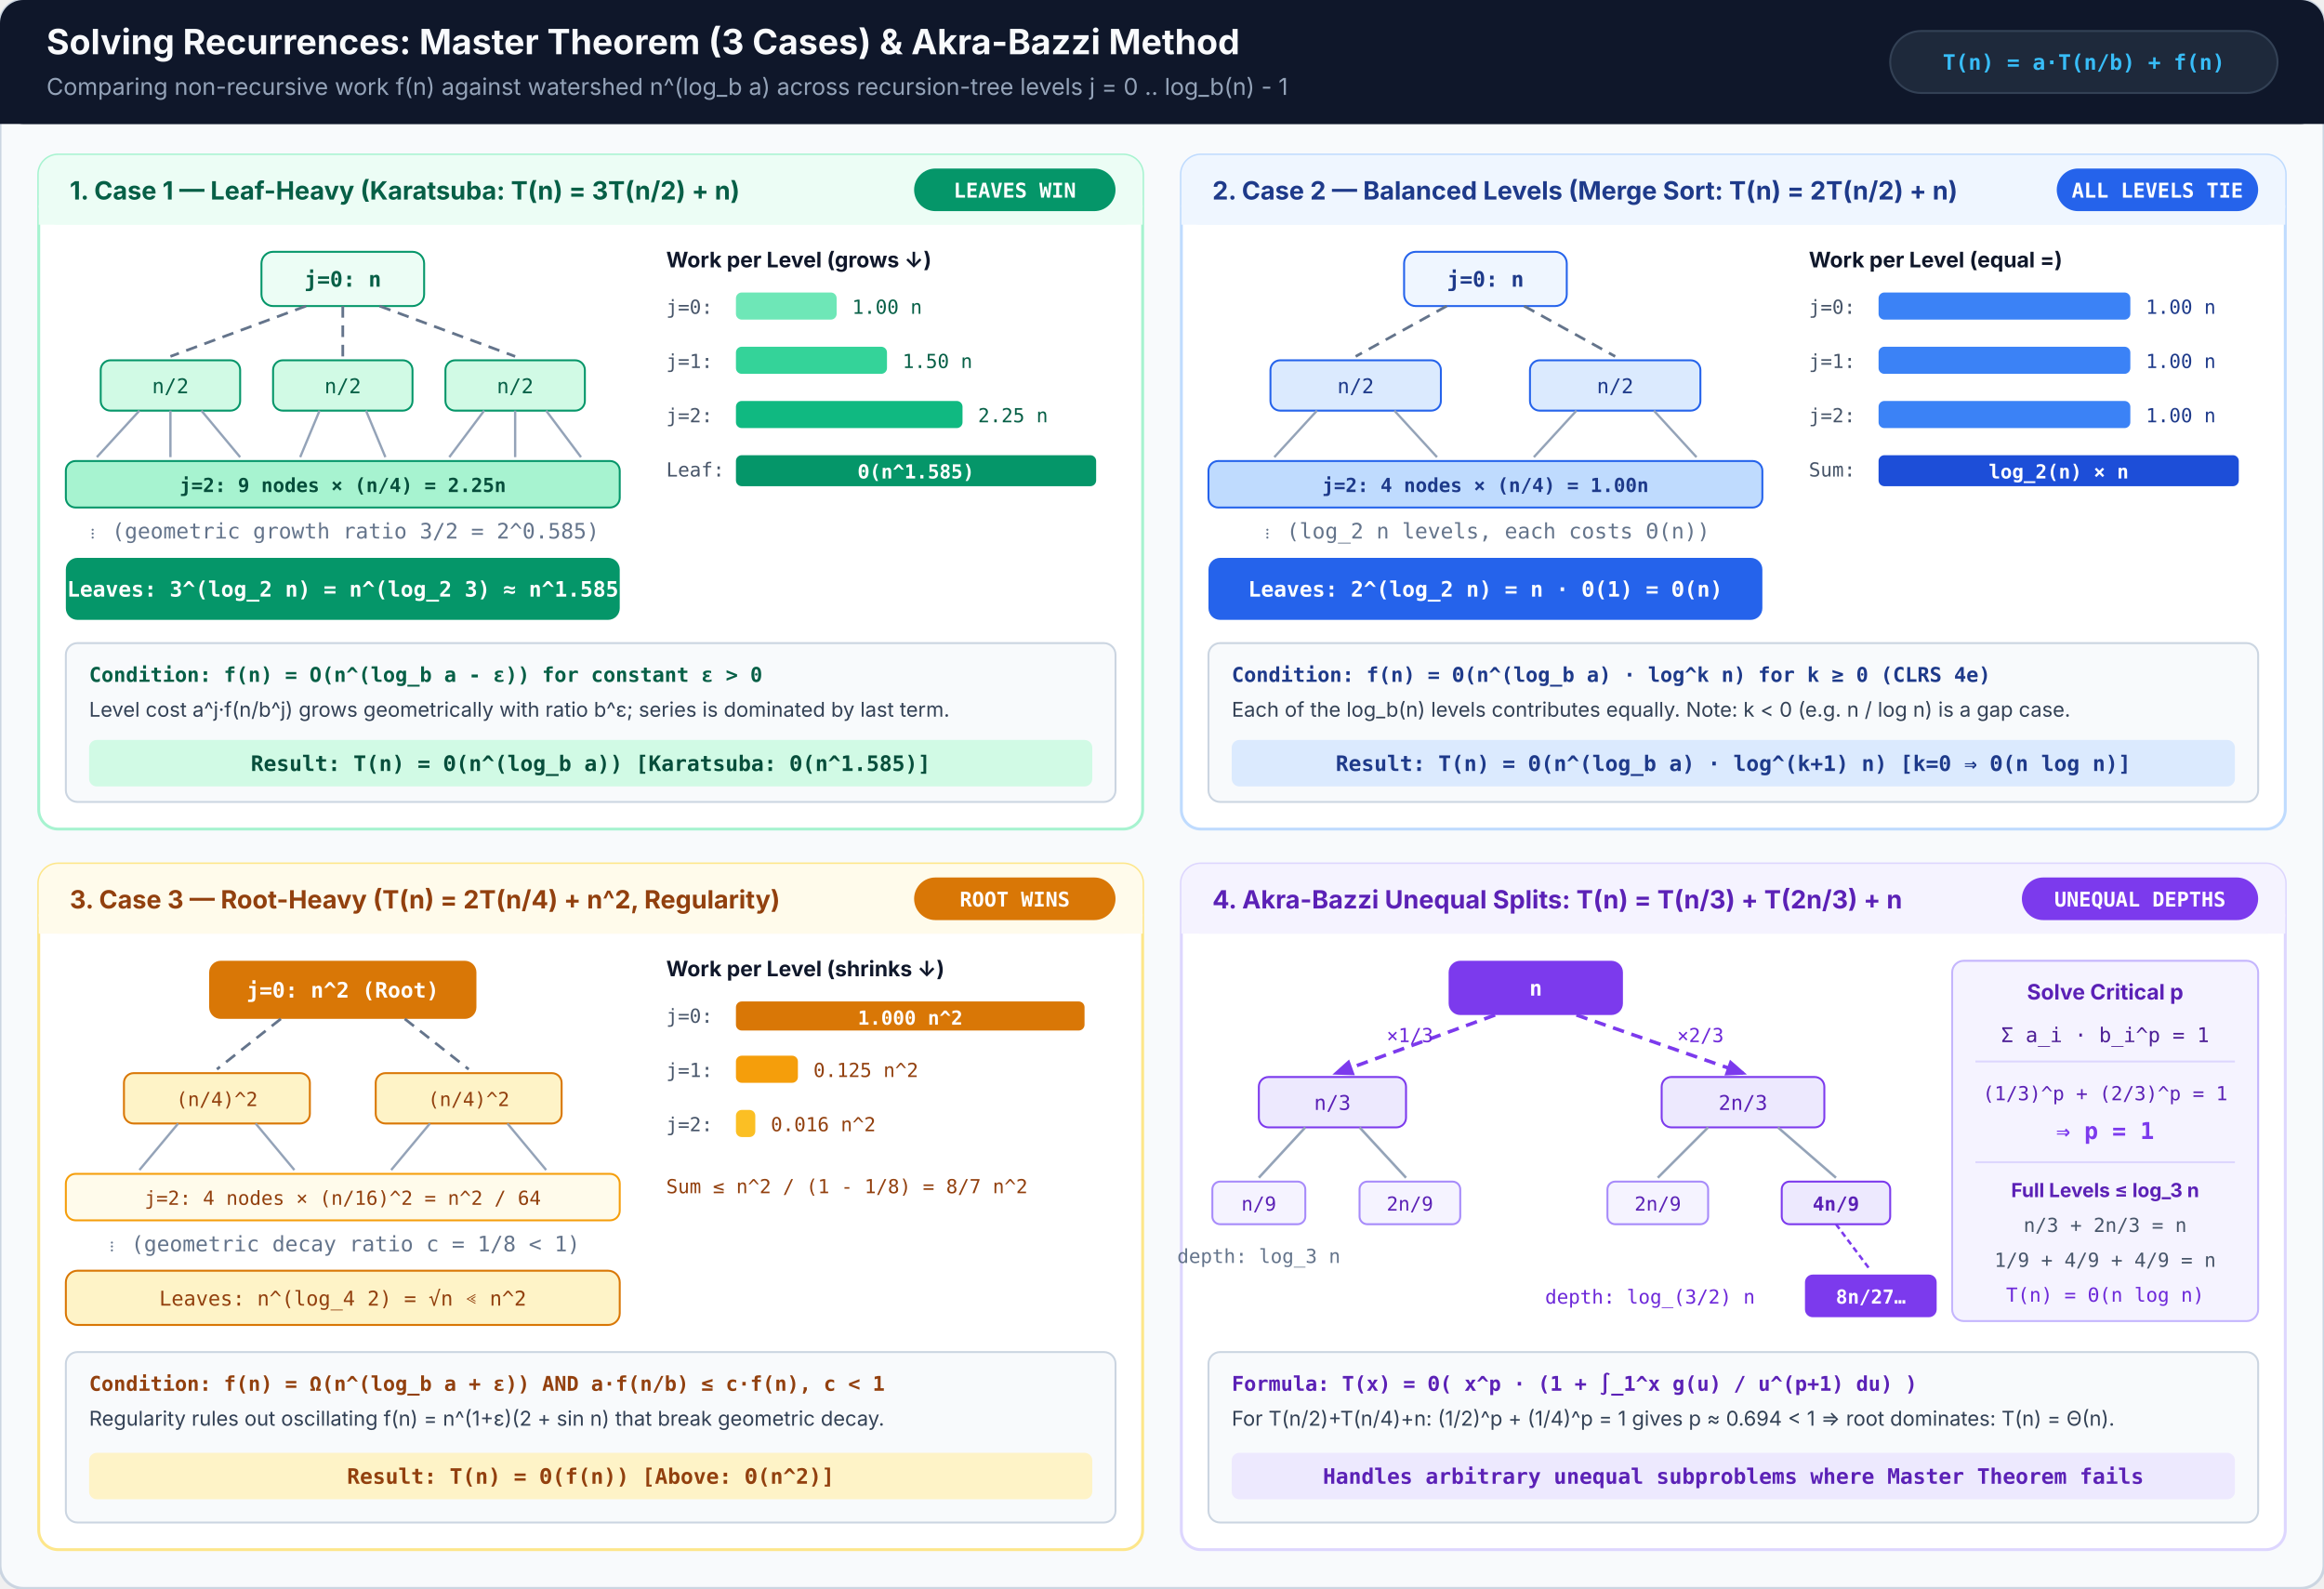
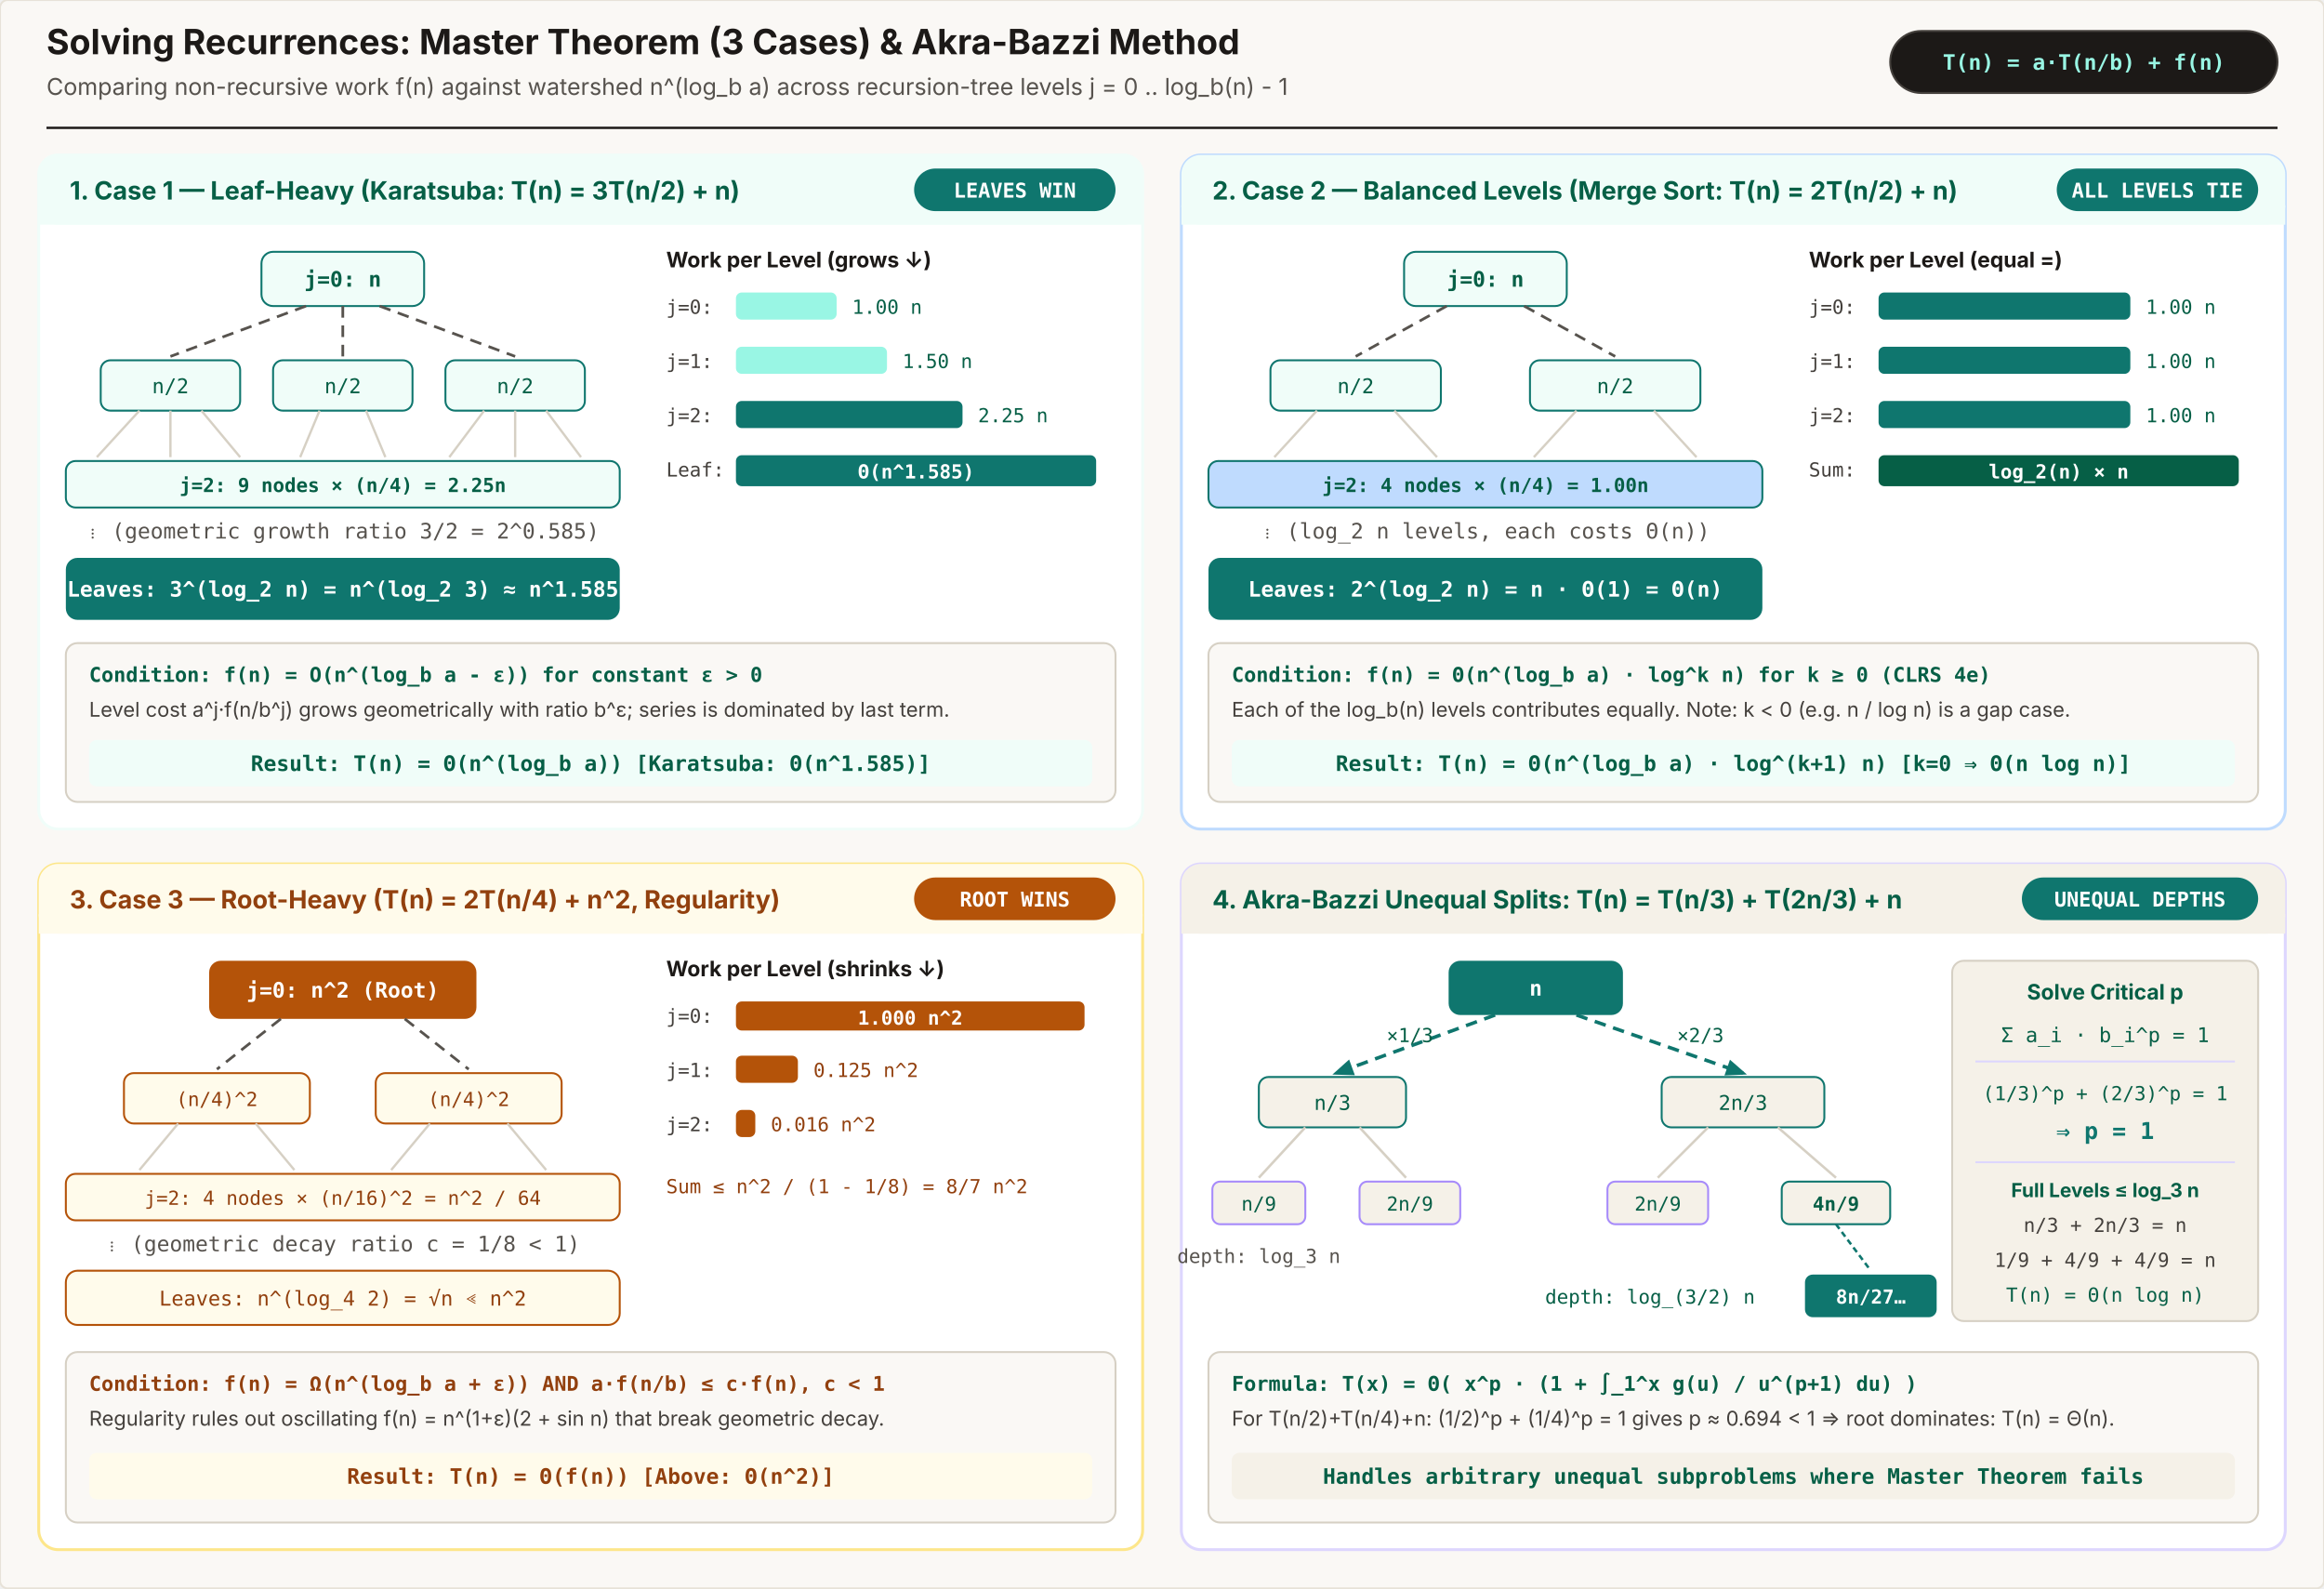
<svg xmlns="http://www.w3.org/2000/svg" viewBox="0 0 1200 820" width="1200" height="820" role="img" aria-labelledby="title desc">
  <style>
    .sans { font-family: ui-sans-serif, system-ui, -apple-system, sans-serif; }
    .mono { font-family: ui-monospace, SFMono-Regular, Menlo, monospace; }

    /* Level sweep animations */
    @keyframes sweepL0 {
      0%, 100% { opacity: 1; stroke-width: 2.2; }
      25%, 90% { opacity: 0.72; stroke-width: 1.4; }
    }
    @keyframes sweepL1 {
      0%, 20% { opacity: 0.86; stroke-width: 1.2; }
      25%, 50% { opacity: 1; stroke-width: 2.2; }
      55%, 100% { opacity: 0.72; stroke-width: 1.4; }
    }
    @keyframes sweepL2 {
      0%, 45% { opacity: 0.86; stroke-width: 1.2; }
      50%, 75% { opacity: 1; stroke-width: 2.2; }
      80%, 100% { opacity: 0.72; stroke-width: 1.4; }
    }
    @keyframes sweepLeaves {
      0%, 70% { opacity: 0.86; transform: scale(0.98); }
      75%, 95% { opacity: 1; transform: scale(1.02); }
      100% { opacity: 0.85; transform: scale(1); }
    }
    @keyframes barGrow {
      0% { transform: scaleX(0.35); opacity: 0.86; }
      50%, 90% { transform: scaleX(1); opacity: 1; }
      100% { transform: scaleX(0.92); opacity: 0.9; }
    }
-     @keyframes dashFlow {
-       0% { stroke-dashoffset: 24; }
-       100% { stroke-dashoffset: 0; }
-     }
-     @keyframes pulseWinner {
-       0%, 65% { opacity: 0.75; }
-       75%, 95% { opacity: 1; }
-       100% { opacity: 0.85; }
-     }

    .lvl0 { animation: sweepL0 8s ease-in-out infinite; }
    .lvl1 { animation: sweepL1 8s ease-in-out infinite; }
    .lvl2 { animation: sweepL2 8s ease-in-out infinite; }
    .leaves { transform-box: fill-box; transform-origin: center; animation: sweepLeaves 8s ease-in-out infinite; }
    .bar-anim { transform-box: fill-box; transform-origin: left center; animation: barGrow 8s ease-in-out infinite; }
-     .flow-edge { stroke-dasharray: 6 4; animation: dashFlow 2.4s linear infinite; }
-     .winner-pill { animation: pulseWinner 8s ease-in-out infinite; }
+     .flow-edge { stroke-dasharray: 6 4;  }

    @media (prefers-reduced-motion: reduce) {
      * { animation: none !important; transition: none !important; }
      .lvl0, .lvl1, .lvl2, .leaves, .bar-anim, .winner-pill { opacity: 1 !important; transform: none !important; }
    }
  </style>
  <defs>
    <marker id="arr-slate" viewBox="0 0 10 10" refX="8" refY="5" markerWidth="6" markerHeight="6" orient="auto-start-reverse">
-       <path d="M 0 1 L 10 5 L 0 9 z" fill="#64748b" />
+       <path d="M 0 1 L 10 5 L 0 9 z" fill="#57534e" />
    </marker>
    <marker id="arr-violet" viewBox="0 0 10 10" refX="8" refY="5" markerWidth="6" markerHeight="6" orient="auto-start-reverse">
-       <path d="M 0 1 L 10 5 L 0 9 z" fill="#7c3aed" />
+       <path d="M 0 1 L 10 5 L 0 9 z" fill="#0f766e" />
    </marker>
  </defs>
-   <rect x="0" y="0" width="1200" height="820" rx="12" fill="#f8fafc" stroke="#cbd5e1" stroke-width="1.5" />
-   <rect x="0" y="0" width="1200" height="64" rx="12" fill="#0f172a" />
-   <rect x="0" y="48" width="1200" height="16" fill="#0f172a" />
-   <text x="24" y="28" class="sans" font-size="18" font-weight="700" fill="#f8fafc">Solving Recurrences: Master Theorem (3 Cases) &amp; Akra-Bazzi Method</text>
-   <text x="24" y="49" class="sans" font-size="12" fill="#94a3b8">Comparing non-recursive work f(n) against watershed n^(log_b a) across recursion-tree levels j = 0 .. log_b(n) - 1</text>
-   <rect x="976" y="16" width="200" height="32" rx="16" fill="#1e293b" stroke="#334155" />
-   <text x="1076" y="36" class="mono" font-size="11" font-weight="700" fill="#38bdf8" text-anchor="middle">T(n) = a·T(n/b) + f(n)</text>
-   <rect x="20" y="80" width="570" height="348" rx="10" fill="#ffffff" stroke="#a7f3d0" stroke-width="1.5" />
-   <rect x="20" y="80" width="570" height="36" rx="10" fill="#ecfdf5" />
-   <rect x="20" y="106" width="570" height="10" fill="#ecfdf5" />
+   <rect x="0" y="0" width="1200" height="820" rx="4" fill="#faf8f5" stroke="#e7e2d8" stroke-width="1" />
+   <line x1="24" y1="66" x2="1176" y2="66" stroke="#1c1917" stroke-width="1.2" />
+   <text x="24" y="28" class="sans" font-size="18" font-weight="700" fill="#1c1917" font-family="Georgia, 'Times New Roman', serif">Solving Recurrences: Master Theorem (3 Cases) &amp; Akra-Bazzi Method</text>
+   <text x="24" y="49" class="sans" font-size="12" fill="#57534e" font-family="ui-sans-serif, system-ui, -apple-system, sans-serif">Comparing non-recursive work f(n) against watershed n^(log_b a) across recursion-tree levels j = 0 .. log_b(n) - 1</text>
+   <rect x="976" y="16" width="200" height="32" rx="16" fill="#1c1917" stroke="#44403c" />
+   <text x="1076" y="36" class="mono" font-size="11" font-weight="700" fill="#99f6e4" text-anchor="middle">T(n) = a·T(n/b) + f(n)</text>
+   <rect x="20" y="80" width="570" height="348" rx="10" fill="#ffffff" stroke="#f0fdf9" stroke-width="1.5" />
+   <rect x="20" y="80" width="570" height="36" rx="10" fill="#f0fdf9" />
+   <rect x="20" y="106" width="570" height="10" fill="#f0fdf9" />
  <text x="36" y="103" class="sans" font-size="13" font-weight="700" fill="#065f46">1. Case 1 — Leaf-Heavy (Karatsuba: T(n) = 3T(n/2) + n)</text>
-   <rect x="472" y="87" width="104" height="22" rx="11" fill="#059669" />
+   <rect x="472" y="87" width="104" height="22" rx="11" fill="#0f766e" />
  <text x="524" y="102" class="mono" font-size="10.5" font-weight="700" fill="#ffffff" text-anchor="middle">LEAVES WIN</text>
  <g class="lvl0">
-     <rect x="135" y="130" width="84" height="28" rx="6" fill="#ecfdf5" stroke="#059669" />
+     <rect x="135" y="130" width="84" height="28" rx="6" fill="#f0fdf9" stroke="#0f766e" />
    <text x="177" y="148" class="mono" font-size="11" font-weight="700" fill="#065f46" text-anchor="middle">j=0: n</text>
  </g>
-   <line x1="158" y1="158" x2="88" y2="184" stroke="#64748b" stroke-width="1.4" class="flow-edge" />
-   <line x1="177" y1="158" x2="177" y2="184" stroke="#64748b" stroke-width="1.4" class="flow-edge" />
-   <line x1="196" y1="158" x2="266" y2="184" stroke="#64748b" stroke-width="1.4" class="flow-edge" />
-   <g class="lvl1">
-     <rect x="52" y="186" width="72" height="26" rx="5" fill="#d1fae5" stroke="#059669" />
+   <line x1="158" y1="158" x2="88" y2="184" stroke="#57534e" stroke-width="1.4" class="flow-edge" />
+   <line x1="177" y1="158" x2="177" y2="184" stroke="#57534e" stroke-width="1.4" class="flow-edge" />
+   <line x1="196" y1="158" x2="266" y2="184" stroke="#57534e" stroke-width="1.4" class="flow-edge" />
+   <g class="lvl1">
+     <rect x="52" y="186" width="72" height="26" rx="5" fill="#f0fdf9" stroke="#0f766e" />
    <text x="88" y="203" class="mono" font-size="10.5" fill="#065f46" text-anchor="middle">n/2</text>
-     <rect x="141" y="186" width="72" height="26" rx="5" fill="#d1fae5" stroke="#059669" />
+     <rect x="141" y="186" width="72" height="26" rx="5" fill="#f0fdf9" stroke="#0f766e" />
    <text x="177" y="203" class="mono" font-size="10.5" fill="#065f46" text-anchor="middle">n/2</text>
-     <rect x="230" y="186" width="72" height="26" rx="5" fill="#d1fae5" stroke="#059669" />
+     <rect x="230" y="186" width="72" height="26" rx="5" fill="#f0fdf9" stroke="#0f766e" />
    <text x="266" y="203" class="mono" font-size="10.5" fill="#065f46" text-anchor="middle">n/2</text>
  </g>
-   <line x1="72" y1="212" x2="50" y2="236" stroke="#94a3b8" stroke-width="1.2" />
-   <line x1="88" y1="212" x2="88" y2="236" stroke="#94a3b8" stroke-width="1.2" />
-   <line x1="104" y1="212" x2="124" y2="236" stroke="#94a3b8" stroke-width="1.2" />
-   <line x1="165" y1="212" x2="155" y2="236" stroke="#94a3b8" stroke-width="1.2" />
-   <line x1="189" y1="212" x2="199" y2="236" stroke="#94a3b8" stroke-width="1.2" />
-   <line x1="250" y1="212" x2="232" y2="236" stroke="#94a3b8" stroke-width="1.2" />
-   <line x1="266" y1="212" x2="266" y2="236" stroke="#94a3b8" stroke-width="1.2" />
-   <line x1="282" y1="212" x2="300" y2="236" stroke="#94a3b8" stroke-width="1.2" />
+   <line x1="72" y1="212" x2="50" y2="236" stroke="#d6d0c4" stroke-width="1.2" />
+   <line x1="88" y1="212" x2="88" y2="236" stroke="#d6d0c4" stroke-width="1.2" />
+   <line x1="104" y1="212" x2="124" y2="236" stroke="#d6d0c4" stroke-width="1.2" />
+   <line x1="165" y1="212" x2="155" y2="236" stroke="#d6d0c4" stroke-width="1.2" />
+   <line x1="189" y1="212" x2="199" y2="236" stroke="#d6d0c4" stroke-width="1.2" />
+   <line x1="250" y1="212" x2="232" y2="236" stroke="#d6d0c4" stroke-width="1.2" />
+   <line x1="266" y1="212" x2="266" y2="236" stroke="#d6d0c4" stroke-width="1.2" />
+   <line x1="282" y1="212" x2="300" y2="236" stroke="#d6d0c4" stroke-width="1.2" />
  <g class="lvl2">
-     <rect x="34" y="238" width="286" height="24" rx="5" fill="#a7f3d0" stroke="#059669" />
-     <text x="177" y="254" class="mono" font-size="10" font-weight="700" fill="#064e3b" text-anchor="middle">j=2: 9 nodes × (n/4) = 2.25n</text>
-   </g>
-   <text x="177" y="278" class="mono" font-size="11" fill="#64748b" text-anchor="middle">⋮  (geometric growth ratio 3/2 = 2^0.585)</text>
+     <rect x="34" y="238" width="286" height="24" rx="5" fill="#f0fdf9" stroke="#0f766e" />
+     <text x="177" y="254" class="mono" font-size="10" font-weight="700" fill="#065f46" text-anchor="middle">j=2: 9 nodes × (n/4) = 2.25n</text>
+   </g>
+   <text x="177" y="278" class="mono" font-size="11" fill="#57534e" text-anchor="middle">⋮  (geometric growth ratio 3/2 = 2^0.585)</text>
  <g class="leaves">
-     <rect x="34" y="288" width="286" height="32" rx="6" fill="#059669" />
+     <rect x="34" y="288" width="286" height="32" rx="6" fill="#0f766e" />
    <text x="177" y="308" class="mono" font-size="11" font-weight="700" fill="#ffffff" text-anchor="middle">Leaves: 3^(log_2 n) = n^(log_2 3) ≈ n^1.585</text>
  </g>
-   <text x="344" y="138" class="sans" font-size="11" font-weight="700" fill="#0f172a">Work per Level (grows ↓)</text>
-   <text x="344" y="162" class="mono" font-size="10" fill="#475569">j=0:</text>
-   <rect x="380" y="151" width="52" height="14" rx="3" fill="#6ee7b7" class="bar-anim" />
+   <text x="344" y="138" class="sans" font-size="11" font-weight="700" fill="#1c1917">Work per Level (grows ↓)</text>
+   <text x="344" y="162" class="mono" font-size="10" fill="#44403c">j=0:</text>
+   <rect x="380" y="151" width="52" height="14" rx="3" fill="#99f6e4" class="bar-anim" />
  <text x="440" y="162" class="mono" font-size="10" fill="#065f46">1.00 n</text>
-   <text x="344" y="190" class="mono" font-size="10" fill="#475569">j=1:</text>
-   <rect x="380" y="179" width="78" height="14" rx="3" fill="#34d399" class="bar-anim" />
+   <text x="344" y="190" class="mono" font-size="10" fill="#44403c">j=1:</text>
+   <rect x="380" y="179" width="78" height="14" rx="3" fill="#99f6e4" class="bar-anim" />
  <text x="466" y="190" class="mono" font-size="10" fill="#065f46">1.50 n</text>
-   <text x="344" y="218" class="mono" font-size="10" fill="#475569">j=2:</text>
-   <rect x="380" y="207" width="117" height="14" rx="3" fill="#10b981" class="bar-anim" />
+   <text x="344" y="218" class="mono" font-size="10" fill="#44403c">j=2:</text>
+   <rect x="380" y="207" width="117" height="14" rx="3" fill="#0f766e" class="bar-anim" />
  <text x="505" y="218" class="mono" font-size="10" fill="#065f46">2.25 n</text>
-   <text x="344" y="246" class="mono" font-size="10" fill="#475569">Leaf:</text>
-   <rect x="380" y="235" width="186" height="16" rx="3" fill="#059669" class="bar-anim" />
+   <text x="344" y="246" class="mono" font-size="10" fill="#44403c">Leaf:</text>
+   <rect x="380" y="235" width="186" height="16" rx="3" fill="#0f766e" class="bar-anim" />
  <text x="473" y="247" class="mono" font-size="10" font-weight="700" fill="#ffffff" text-anchor="middle">Θ(n^1.585)</text>
-   <rect x="34" y="332" width="542" height="82" rx="6" fill="#f8fafc" stroke="#cbd5e1" />
+   <rect x="34" y="332" width="542" height="82" rx="6" fill="#faf8f5" stroke="#d6d0c4" />
  <text x="46" y="352" class="mono" font-size="10.5" font-weight="700" fill="#065f46">Condition: f(n) = O(n^(log_b a - ε))  for constant ε &gt; 0</text>
-   <text x="46" y="370" class="sans" font-size="10.5" fill="#334155">Level cost a^j·f(n/b^j) grows geometrically with ratio b^ε; series is dominated by last term.</text>
-   <rect x="46" y="382" width="518" height="24" rx="4" fill="#d1fae5" class="winner-pill" />
-   <text x="305" y="398" class="mono" font-size="11" font-weight="700" fill="#064e3b" text-anchor="middle">Result: T(n) = Θ(n^(log_b a))  [Karatsuba: Θ(n^1.585)]</text>
+   <text x="46" y="370" class="sans" font-size="10.5" fill="#44403c">Level cost a^j·f(n/b^j) grows geometrically with ratio b^ε; series is dominated by last term.</text>
+   <rect x="46" y="382" width="518" height="24" rx="4" fill="#f0fdf9" class="winner-pill" />
+   <text x="305" y="398" class="mono" font-size="11" font-weight="700" fill="#065f46" text-anchor="middle">Result: T(n) = Θ(n^(log_b a))  [Karatsuba: Θ(n^1.585)]</text>
  <rect x="610" y="80" width="570" height="348" rx="10" fill="#ffffff" stroke="#bfdbfe" stroke-width="1.5" />
-   <rect x="610" y="80" width="570" height="36" rx="10" fill="#eff6ff" />
-   <rect x="610" y="106" width="570" height="10" fill="#eff6ff" />
-   <text x="626" y="103" class="sans" font-size="13" font-weight="700" fill="#1e3a8a">2. Case 2 — Balanced Levels (Merge Sort: T(n) = 2T(n/2) + n)</text>
-   <rect x="1062" y="87" width="104" height="22" rx="11" fill="#2563eb" />
+   <rect x="610" y="80" width="570" height="36" rx="10" fill="#f0fdf9" />
+   <rect x="610" y="106" width="570" height="10" fill="#f0fdf9" />
+   <text x="626" y="103" class="sans" font-size="13" font-weight="700" fill="#065f46">2. Case 2 — Balanced Levels (Merge Sort: T(n) = 2T(n/2) + n)</text>
+   <rect x="1062" y="87" width="104" height="22" rx="11" fill="#0f766e" />
  <text x="1114" y="102" class="mono" font-size="10.5" font-weight="700" fill="#ffffff" text-anchor="middle">ALL LEVELS TIE</text>
  <g class="lvl0">
-     <rect x="725" y="130" width="84" height="28" rx="6" fill="#eff6ff" stroke="#2563eb" />
-     <text x="767" y="148" class="mono" font-size="11" font-weight="700" fill="#1e3a8a" text-anchor="middle">j=0: n</text>
-   </g>
-   <line x1="747" y1="158" x2="700" y2="184" stroke="#64748b" stroke-width="1.4" class="flow-edge" />
-   <line x1="787" y1="158" x2="834" y2="184" stroke="#64748b" stroke-width="1.4" class="flow-edge" />
-   <g class="lvl1">
-     <rect x="656" y="186" width="88" height="26" rx="5" fill="#dbeafe" stroke="#2563eb" />
-     <text x="700" y="203" class="mono" font-size="10.5" fill="#1e3a8a" text-anchor="middle">n/2</text>
-     <rect x="790" y="186" width="88" height="26" rx="5" fill="#dbeafe" stroke="#2563eb" />
-     <text x="834" y="203" class="mono" font-size="10.5" fill="#1e3a8a" text-anchor="middle">n/2</text>
-   </g>
-   <line x1="680" y1="212" x2="658" y2="236" stroke="#94a3b8" stroke-width="1.2" />
-   <line x1="720" y1="212" x2="742" y2="236" stroke="#94a3b8" stroke-width="1.2" />
-   <line x1="814" y1="212" x2="792" y2="236" stroke="#94a3b8" stroke-width="1.2" />
-   <line x1="854" y1="212" x2="876" y2="236" stroke="#94a3b8" stroke-width="1.2" />
+     <rect x="725" y="130" width="84" height="28" rx="6" fill="#f0fdf9" stroke="#0f766e" />
+     <text x="767" y="148" class="mono" font-size="11" font-weight="700" fill="#065f46" text-anchor="middle">j=0: n</text>
+   </g>
+   <line x1="747" y1="158" x2="700" y2="184" stroke="#57534e" stroke-width="1.4" class="flow-edge" />
+   <line x1="787" y1="158" x2="834" y2="184" stroke="#57534e" stroke-width="1.4" class="flow-edge" />
+   <g class="lvl1">
+     <rect x="656" y="186" width="88" height="26" rx="5" fill="#f0fdf9" stroke="#0f766e" />
+     <text x="700" y="203" class="mono" font-size="10.5" fill="#065f46" text-anchor="middle">n/2</text>
+     <rect x="790" y="186" width="88" height="26" rx="5" fill="#f0fdf9" stroke="#0f766e" />
+     <text x="834" y="203" class="mono" font-size="10.5" fill="#065f46" text-anchor="middle">n/2</text>
+   </g>
+   <line x1="680" y1="212" x2="658" y2="236" stroke="#d6d0c4" stroke-width="1.2" />
+   <line x1="720" y1="212" x2="742" y2="236" stroke="#d6d0c4" stroke-width="1.2" />
+   <line x1="814" y1="212" x2="792" y2="236" stroke="#d6d0c4" stroke-width="1.2" />
+   <line x1="854" y1="212" x2="876" y2="236" stroke="#d6d0c4" stroke-width="1.2" />
  <g class="lvl2">
-     <rect x="624" y="238" width="286" height="24" rx="5" fill="#bfdbfe" stroke="#2563eb" />
-     <text x="767" y="254" class="mono" font-size="10" font-weight="700" fill="#1e3a8a" text-anchor="middle">j=2: 4 nodes × (n/4) = 1.00n</text>
-   </g>
-   <text x="767" y="278" class="mono" font-size="11" fill="#64748b" text-anchor="middle">⋮  (log_2 n levels, each costs Θ(n))</text>
+     <rect x="624" y="238" width="286" height="24" rx="5" fill="#bfdbfe" stroke="#0f766e" />
+     <text x="767" y="254" class="mono" font-size="10" font-weight="700" fill="#065f46" text-anchor="middle">j=2: 4 nodes × (n/4) = 1.00n</text>
+   </g>
+   <text x="767" y="278" class="mono" font-size="11" fill="#57534e" text-anchor="middle">⋮  (log_2 n levels, each costs Θ(n))</text>
  <g class="leaves">
-     <rect x="624" y="288" width="286" height="32" rx="6" fill="#2563eb" />
+     <rect x="624" y="288" width="286" height="32" rx="6" fill="#0f766e" />
    <text x="767" y="308" class="mono" font-size="11" font-weight="700" fill="#ffffff" text-anchor="middle">Leaves: 2^(log_2 n) = n · Θ(1) = Θ(n)</text>
  </g>
-   <text x="934" y="138" class="sans" font-size="11" font-weight="700" fill="#0f172a">Work per Level (equal =)</text>
-   <text x="934" y="162" class="mono" font-size="10" fill="#475569">j=0:</text>
-   <rect x="970" y="151" width="130" height="14" rx="3" fill="#3b82f6" class="bar-anim" />
-   <text x="1108" y="162" class="mono" font-size="10" fill="#1e3a8a">1.00 n</text>
-   <text x="934" y="190" class="mono" font-size="10" fill="#475569">j=1:</text>
-   <rect x="970" y="179" width="130" height="14" rx="3" fill="#3b82f6" class="bar-anim" />
-   <text x="1108" y="190" class="mono" font-size="10" fill="#1e3a8a">1.00 n</text>
-   <text x="934" y="218" class="mono" font-size="10" fill="#475569">j=2:</text>
-   <rect x="970" y="207" width="130" height="14" rx="3" fill="#3b82f6" class="bar-anim" />
-   <text x="1108" y="218" class="mono" font-size="10" fill="#1e3a8a">1.00 n</text>
-   <text x="934" y="246" class="mono" font-size="10" fill="#475569">Sum:</text>
-   <rect x="970" y="235" width="186" height="16" rx="3" fill="#1d4ed8" class="bar-anim" />
+   <text x="934" y="138" class="sans" font-size="11" font-weight="700" fill="#1c1917">Work per Level (equal =)</text>
+   <text x="934" y="162" class="mono" font-size="10" fill="#44403c">j=0:</text>
+   <rect x="970" y="151" width="130" height="14" rx="3" fill="#0f766e" class="bar-anim" />
+   <text x="1108" y="162" class="mono" font-size="10" fill="#065f46">1.00 n</text>
+   <text x="934" y="190" class="mono" font-size="10" fill="#44403c">j=1:</text>
+   <rect x="970" y="179" width="130" height="14" rx="3" fill="#0f766e" class="bar-anim" />
+   <text x="1108" y="190" class="mono" font-size="10" fill="#065f46">1.00 n</text>
+   <text x="934" y="218" class="mono" font-size="10" fill="#44403c">j=2:</text>
+   <rect x="970" y="207" width="130" height="14" rx="3" fill="#0f766e" class="bar-anim" />
+   <text x="1108" y="218" class="mono" font-size="10" fill="#065f46">1.00 n</text>
+   <text x="934" y="246" class="mono" font-size="10" fill="#44403c">Sum:</text>
+   <rect x="970" y="235" width="186" height="16" rx="3" fill="#065f46" class="bar-anim" />
  <text x="1063" y="247" class="mono" font-size="10" font-weight="700" fill="#ffffff" text-anchor="middle">log_2(n) × n</text>
-   <rect x="624" y="332" width="542" height="82" rx="6" fill="#f8fafc" stroke="#cbd5e1" />
-   <text x="636" y="352" class="mono" font-size="10.5" font-weight="700" fill="#1e3a8a">Condition: f(n) = Θ(n^(log_b a) · log^k n)  for k ≥ 0 (CLRS 4e)</text>
-   <text x="636" y="370" class="sans" font-size="10.5" fill="#334155">Each of the log_b(n) levels contributes equally. Note: k &lt; 0 (e.g. n / log n) is a gap case.</text>
-   <rect x="636" y="382" width="518" height="24" rx="4" fill="#dbeafe" class="winner-pill" />
-   <text x="895" y="398" class="mono" font-size="11" font-weight="700" fill="#1e3a8a" text-anchor="middle">Result: T(n) = Θ(n^(log_b a) · log^(k+1) n)  [k=0 ⇒ Θ(n log n)]</text>
+   <rect x="624" y="332" width="542" height="82" rx="6" fill="#faf8f5" stroke="#d6d0c4" />
+   <text x="636" y="352" class="mono" font-size="10.5" font-weight="700" fill="#065f46">Condition: f(n) = Θ(n^(log_b a) · log^k n)  for k ≥ 0 (CLRS 4e)</text>
+   <text x="636" y="370" class="sans" font-size="10.5" fill="#44403c">Each of the log_b(n) levels contributes equally. Note: k &lt; 0 (e.g. n / log n) is a gap case.</text>
+   <rect x="636" y="382" width="518" height="24" rx="4" fill="#f0fdf9" class="winner-pill" />
+   <text x="895" y="398" class="mono" font-size="11" font-weight="700" fill="#065f46" text-anchor="middle">Result: T(n) = Θ(n^(log_b a) · log^(k+1) n)  [k=0 ⇒ Θ(n log n)]</text>
  <rect x="20" y="446" width="570" height="354" rx="10" fill="#ffffff" stroke="#fde68a" stroke-width="1.5" />
  <rect x="20" y="446" width="570" height="36" rx="10" fill="#fffbeb" />
  <rect x="20" y="472" width="570" height="10" fill="#fffbeb" />
  <text x="36" y="469" class="sans" font-size="13" font-weight="700" fill="#92400e">3. Case 3 — Root-Heavy (T(n) = 2T(n/4) + n^2, Regularity)</text>
-   <rect x="472" y="453" width="104" height="22" rx="11" fill="#d97706" />
+   <rect x="472" y="453" width="104" height="22" rx="11" fill="#b45309" />
  <text x="524" y="468" class="mono" font-size="10.5" font-weight="700" fill="#ffffff" text-anchor="middle">ROOT WINS</text>
  <g class="lvl0">
-     <rect x="108" y="496" width="138" height="30" rx="6" fill="#d97706" />
+     <rect x="108" y="496" width="138" height="30" rx="6" fill="#b45309" />
    <text x="177" y="515" class="mono" font-size="11" font-weight="700" fill="#ffffff" text-anchor="middle">j=0: n^2 (Root)</text>
  </g>
-   <line x1="145" y1="526" x2="112" y2="552" stroke="#64748b" stroke-width="1.4" class="flow-edge" />
-   <line x1="209" y1="526" x2="242" y2="552" stroke="#64748b" stroke-width="1.4" class="flow-edge" />
-   <g class="lvl1">
-     <rect x="64" y="554" width="96" height="26" rx="5" fill="#fef3c7" stroke="#d97706" />
+   <line x1="145" y1="526" x2="112" y2="552" stroke="#57534e" stroke-width="1.4" class="flow-edge" />
+   <line x1="209" y1="526" x2="242" y2="552" stroke="#57534e" stroke-width="1.4" class="flow-edge" />
+   <g class="lvl1">
+     <rect x="64" y="554" width="96" height="26" rx="5" fill="#fffbeb" stroke="#b45309" />
    <text x="112" y="571" class="mono" font-size="10" fill="#92400e" text-anchor="middle">(n/4)^2</text>
-     <rect x="194" y="554" width="96" height="26" rx="5" fill="#fef3c7" stroke="#d97706" />
+     <rect x="194" y="554" width="96" height="26" rx="5" fill="#fffbeb" stroke="#b45309" />
    <text x="242" y="571" class="mono" font-size="10" fill="#92400e" text-anchor="middle">(n/4)^2</text>
  </g>
-   <line x1="92" y1="580" x2="72" y2="604" stroke="#94a3b8" stroke-width="1.2" />
-   <line x1="132" y1="580" x2="152" y2="604" stroke="#94a3b8" stroke-width="1.2" />
-   <line x1="222" y1="580" x2="202" y2="604" stroke="#94a3b8" stroke-width="1.2" />
-   <line x1="262" y1="580" x2="282" y2="604" stroke="#94a3b8" stroke-width="1.2" />
+   <line x1="92" y1="580" x2="72" y2="604" stroke="#d6d0c4" stroke-width="1.2" />
+   <line x1="132" y1="580" x2="152" y2="604" stroke="#d6d0c4" stroke-width="1.2" />
+   <line x1="222" y1="580" x2="202" y2="604" stroke="#d6d0c4" stroke-width="1.2" />
+   <line x1="262" y1="580" x2="282" y2="604" stroke="#d6d0c4" stroke-width="1.2" />
  <g class="lvl2">
-     <rect x="34" y="606" width="286" height="24" rx="5" fill="#fffbeb" stroke="#f59e0b" />
+     <rect x="34" y="606" width="286" height="24" rx="5" fill="#fffbeb" stroke="#b45309" />
    <text x="177" y="622" class="mono" font-size="10" fill="#92400e" text-anchor="middle">j=2: 4 nodes × (n/16)^2 = n^2 / 64</text>
  </g>
-   <text x="177" y="646" class="mono" font-size="11" fill="#64748b" text-anchor="middle">⋮  (geometric decay ratio c = 1/8 &lt; 1)</text>
+   <text x="177" y="646" class="mono" font-size="11" fill="#57534e" text-anchor="middle">⋮  (geometric decay ratio c = 1/8 &lt; 1)</text>
  <g class="leaves">
-     <rect x="34" y="656" width="286" height="28" rx="6" fill="#fef3c7" stroke="#d97706" />
+     <rect x="34" y="656" width="286" height="28" rx="6" fill="#fffbeb" stroke="#b45309" />
    <text x="177" y="674" class="mono" font-size="10.5" fill="#92400e" text-anchor="middle">Leaves: n^(log_4 2) = √n ≪ n^2</text>
  </g>
-   <text x="344" y="504" class="sans" font-size="11" font-weight="700" fill="#0f172a">Work per Level (shrinks ↓)</text>
-   <text x="344" y="528" class="mono" font-size="10" fill="#475569">j=0:</text>
-   <rect x="380" y="517" width="180" height="15" rx="3" fill="#d97706" class="bar-anim" />
+   <text x="344" y="504" class="sans" font-size="11" font-weight="700" fill="#1c1917">Work per Level (shrinks ↓)</text>
+   <text x="344" y="528" class="mono" font-size="10" fill="#44403c">j=0:</text>
+   <rect x="380" y="517" width="180" height="15" rx="3" fill="#b45309" class="bar-anim" />
  <text x="470" y="529" class="mono" font-size="10" font-weight="700" fill="#ffffff" text-anchor="middle">1.000 n^2</text>
-   <text x="344" y="556" class="mono" font-size="10" fill="#475569">j=1:</text>
-   <rect x="380" y="545" width="32" height="14" rx="3" fill="#f59e0b" class="bar-anim" />
+   <text x="344" y="556" class="mono" font-size="10" fill="#44403c">j=1:</text>
+   <rect x="380" y="545" width="32" height="14" rx="3" fill="#b45309" class="bar-anim" />
  <text x="420" y="556" class="mono" font-size="10" fill="#92400e">0.125 n^2</text>
-   <text x="344" y="584" class="mono" font-size="10" fill="#475569">j=2:</text>
-   <rect x="380" y="573" width="10" height="14" rx="3" fill="#fbbf24" class="bar-anim" />
+   <text x="344" y="584" class="mono" font-size="10" fill="#44403c">j=2:</text>
+   <rect x="380" y="573" width="10" height="14" rx="3" fill="#b45309" class="bar-anim" />
  <text x="398" y="584" class="mono" font-size="10" fill="#92400e">0.016 n^2</text>
  <text x="344" y="616" class="mono" font-size="10" fill="#92400e">Sum ≤ n^2 / (1 - 1/8) = 8/7 n^2</text>
-   <rect x="34" y="698" width="542" height="88" rx="6" fill="#f8fafc" stroke="#cbd5e1" />
+   <rect x="34" y="698" width="542" height="88" rx="6" fill="#faf8f5" stroke="#d6d0c4" />
  <text x="46" y="718" class="mono" font-size="10.5" font-weight="700" fill="#92400e">Condition: f(n) = Ω(n^(log_b a + ε))  AND  a·f(n/b) ≤ c·f(n), c &lt; 1</text>
-   <text x="46" y="736" class="sans" font-size="10.5" fill="#334155">Regularity rules out oscillating f(n) = n^(1+ε)(2 + sin n) that break geometric decay.</text>
-   <rect x="46" y="750" width="518" height="24" rx="4" fill="#fef3c7" class="winner-pill" />
+   <text x="46" y="736" class="sans" font-size="10.5" fill="#44403c">Regularity rules out oscillating f(n) = n^(1+ε)(2 + sin n) that break geometric decay.</text>
+   <rect x="46" y="750" width="518" height="24" rx="4" fill="#fffbeb" class="winner-pill" />
  <text x="305" y="766" class="mono" font-size="11" font-weight="700" fill="#92400e" text-anchor="middle">Result: T(n) = Θ(f(n))  [Above: Θ(n^2)]</text>
  <rect x="610" y="446" width="570" height="354" rx="10" fill="#ffffff" stroke="#ddd6fe" stroke-width="1.5" />
-   <rect x="610" y="446" width="570" height="36" rx="10" fill="#f5f3ff" />
-   <rect x="610" y="472" width="570" height="10" fill="#f5f3ff" />
-   <text x="626" y="469" class="sans" font-size="13" font-weight="700" fill="#5b21b6">4. Akra-Bazzi Unequal Splits: T(n) = T(n/3) + T(2n/3) + n</text>
-   <rect x="1044" y="453" width="122" height="22" rx="11" fill="#7c3aed" />
+   <rect x="610" y="446" width="570" height="36" rx="10" fill="#f5f1e8" />
+   <rect x="610" y="472" width="570" height="10" fill="#f5f1e8" />
+   <text x="626" y="469" class="sans" font-size="13" font-weight="700" fill="#065f46">4. Akra-Bazzi Unequal Splits: T(n) = T(n/3) + T(2n/3) + n</text>
+   <rect x="1044" y="453" width="122" height="22" rx="11" fill="#0f766e" />
  <text x="1105" y="468" class="mono" font-size="10.5" font-weight="700" fill="#ffffff" text-anchor="middle">UNEQUAL DEPTHS</text>
  <g class="lvl0">
-     <rect x="748" y="496" width="90" height="28" rx="6" fill="#7c3aed" />
+     <rect x="748" y="496" width="90" height="28" rx="6" fill="#0f766e" />
    <text x="793" y="514" class="mono" font-size="11" font-weight="700" fill="#ffffff" text-anchor="middle">n</text>
  </g>
-   <line x1="772" y1="524" x2="690" y2="554" stroke="#7c3aed" stroke-width="1.8" class="flow-edge" marker-end="url(#arr-violet)" />
-   <line x1="814" y1="524" x2="900" y2="554" stroke="#7c3aed" stroke-width="1.8" class="flow-edge" marker-end="url(#arr-violet)" />
-   <text x="716" y="538" class="mono" font-size="10" fill="#6d28d9">×1/3</text>
-   <text x="866" y="538" class="mono" font-size="10" fill="#6d28d9">×2/3</text>
-   <g class="lvl1">
-     <rect x="650" y="556" width="76" height="26" rx="5" fill="#ede9fe" stroke="#7c3aed" />
-     <text x="688" y="573" class="mono" font-size="10.5" fill="#5b21b6" text-anchor="middle">n/3</text>
-     <rect x="858" y="556" width="84" height="26" rx="5" fill="#ede9fe" stroke="#7c3aed" />
-     <text x="900" y="573" class="mono" font-size="10.5" fill="#5b21b6" text-anchor="middle">2n/3</text>
-   </g>
-   <line x1="674" y1="582" x2="650" y2="608" stroke="#94a3b8" stroke-width="1.3" />
-   <line x1="702" y1="582" x2="726" y2="608" stroke="#94a3b8" stroke-width="1.3" />
-   <rect x="626" y="610" width="48" height="22" rx="4" fill="#f5f3ff" stroke="#a78bfa" />
-   <text x="650" y="625" class="mono" font-size="10" fill="#5b21b6" text-anchor="middle">n/9</text>
-   <rect x="702" y="610" width="52" height="22" rx="4" fill="#f5f3ff" stroke="#a78bfa" />
-   <text x="728" y="625" class="mono" font-size="10" fill="#5b21b6" text-anchor="middle">2n/9</text>
-   <text x="650" y="652" class="mono" font-size="10" fill="#64748b" text-anchor="middle">depth: log_3 n</text>
-   <line x1="882" y1="582" x2="856" y2="608" stroke="#94a3b8" stroke-width="1.3" />
-   <line x1="918" y1="582" x2="948" y2="608" stroke="#94a3b8" stroke-width="1.3" />
-   <rect x="830" y="610" width="52" height="22" rx="4" fill="#f5f3ff" stroke="#a78bfa" />
-   <text x="856" y="625" class="mono" font-size="10" fill="#5b21b6" text-anchor="middle">2n/9</text>
-   <rect x="920" y="610" width="56" height="22" rx="4" fill="#ede9fe" stroke="#7c3aed" />
-   <text x="948" y="625" class="mono" font-size="10" font-weight="700" fill="#5b21b6" text-anchor="middle">4n/9</text>
-   <line x1="948" y1="632" x2="966" y2="656" stroke="#7c3aed" stroke-width="1.3" stroke-dasharray="3 2" />
-   <rect x="932" y="658" width="68" height="22" rx="4" fill="#7c3aed" />
+   <line x1="772" y1="524" x2="690" y2="554" stroke="#0f766e" stroke-width="1.8" class="flow-edge" marker-end="url(#arr-violet)" />
+   <line x1="814" y1="524" x2="900" y2="554" stroke="#0f766e" stroke-width="1.8" class="flow-edge" marker-end="url(#arr-violet)" />
+   <text x="716" y="538" class="mono" font-size="10" fill="#065f46">×1/3</text>
+   <text x="866" y="538" class="mono" font-size="10" fill="#065f46">×2/3</text>
+   <g class="lvl1">
+     <rect x="650" y="556" width="76" height="26" rx="5" fill="#f5f1e8" stroke="#0f766e" />
+     <text x="688" y="573" class="mono" font-size="10.5" fill="#065f46" text-anchor="middle">n/3</text>
+     <rect x="858" y="556" width="84" height="26" rx="5" fill="#f5f1e8" stroke="#0f766e" />
+     <text x="900" y="573" class="mono" font-size="10.5" fill="#065f46" text-anchor="middle">2n/3</text>
+   </g>
+   <line x1="674" y1="582" x2="650" y2="608" stroke="#d6d0c4" stroke-width="1.3" />
+   <line x1="702" y1="582" x2="726" y2="608" stroke="#d6d0c4" stroke-width="1.3" />
+   <rect x="626" y="610" width="48" height="22" rx="4" fill="#f5f1e8" stroke="#a78bfa" />
+   <text x="650" y="625" class="mono" font-size="10" fill="#065f46" text-anchor="middle">n/9</text>
+   <rect x="702" y="610" width="52" height="22" rx="4" fill="#f5f1e8" stroke="#a78bfa" />
+   <text x="728" y="625" class="mono" font-size="10" fill="#065f46" text-anchor="middle">2n/9</text>
+   <text x="650" y="652" class="mono" font-size="10" fill="#57534e" text-anchor="middle">depth: log_3 n</text>
+   <line x1="882" y1="582" x2="856" y2="608" stroke="#d6d0c4" stroke-width="1.3" />
+   <line x1="918" y1="582" x2="948" y2="608" stroke="#d6d0c4" stroke-width="1.3" />
+   <rect x="830" y="610" width="52" height="22" rx="4" fill="#f5f1e8" stroke="#a78bfa" />
+   <text x="856" y="625" class="mono" font-size="10" fill="#065f46" text-anchor="middle">2n/9</text>
+   <rect x="920" y="610" width="56" height="22" rx="4" fill="#f5f1e8" stroke="#0f766e" />
+   <text x="948" y="625" class="mono" font-size="10" font-weight="700" fill="#065f46" text-anchor="middle">4n/9</text>
+   <line x1="948" y1="632" x2="966" y2="656" stroke="#0f766e" stroke-width="1.3" stroke-dasharray="3 2" />
+   <rect x="932" y="658" width="68" height="22" rx="4" fill="#0f766e" />
  <text x="966" y="673" class="mono" font-size="10" font-weight="700" fill="#ffffff" text-anchor="middle">8n/27…</text>
-   <text x="852" y="673" class="mono" font-size="10" fill="#6d28d9" text-anchor="middle">depth: log_(3/2) n</text>
-   <rect x="1008" y="496" width="158" height="186" rx="6" fill="#f5f3ff" stroke="#c4b5fd" />
-   <text x="1087" y="516" class="sans" font-size="11" font-weight="700" fill="#5b21b6" text-anchor="middle">Solve Critical p</text>
-   <text x="1087" y="538" class="mono" font-size="10.5" fill="#4c1d95" text-anchor="middle">Σ a_i · b_i^p = 1</text>
+   <text x="852" y="673" class="mono" font-size="10" fill="#065f46" text-anchor="middle">depth: log_(3/2) n</text>
+   <rect x="1008" y="496" width="158" height="186" rx="6" fill="#f5f1e8" stroke="#d6d0c4" />
+   <text x="1087" y="516" class="sans" font-size="11" font-weight="700" fill="#065f46" text-anchor="middle">Solve Critical p</text>
+   <text x="1087" y="538" class="mono" font-size="10.5" fill="#065f46" text-anchor="middle">Σ a_i · b_i^p = 1</text>
  <line x1="1020" y1="548" x2="1154" y2="548" stroke="#ddd6fe" />
-   <text x="1087" y="568" class="mono" font-size="10" fill="#5b21b6" text-anchor="middle">(1/3)^p + (2/3)^p = 1</text>
-   <text x="1087" y="588" class="mono" font-size="12" font-weight="700" fill="#7c3aed" text-anchor="middle">⇒ p = 1</text>
+   <text x="1087" y="568" class="mono" font-size="10" fill="#065f46" text-anchor="middle">(1/3)^p + (2/3)^p = 1</text>
+   <text x="1087" y="588" class="mono" font-size="12" font-weight="700" fill="#0f766e" text-anchor="middle">⇒ p = 1</text>
  <line x1="1020" y1="600" x2="1154" y2="600" stroke="#ddd6fe" />
-   <text x="1087" y="618" class="sans" font-size="10" font-weight="700" fill="#5b21b6" text-anchor="middle">Full Levels ≤ log_3 n</text>
-   <text x="1087" y="636" class="mono" font-size="10" fill="#475569" text-anchor="middle">n/3 + 2n/3 = n</text>
-   <text x="1087" y="654" class="mono" font-size="10" fill="#475569" text-anchor="middle">1/9 + 4/9 + 4/9 = n</text>
-   <text x="1087" y="672" class="mono" font-size="10" fill="#6d28d9" text-anchor="middle">T(n) = Θ(n log n)</text>
-   <rect x="624" y="698" width="542" height="88" rx="6" fill="#f8fafc" stroke="#cbd5e1" />
-   <text x="636" y="718" class="mono" font-size="10.5" font-weight="700" fill="#5b21b6">Formula: T(x) = Θ( x^p · (1 + ∫_1^x g(u) / u^(p+1) du) )</text>
-   <text x="636" y="736" class="sans" font-size="10.5" fill="#334155">For T(n/2)+T(n/4)+n: (1/2)^p + (1/4)^p = 1 gives p ≈ 0.694 &lt; 1 ⇒ root dominates: T(n) = Θ(n).</text>
-   <rect x="636" y="750" width="518" height="24" rx="4" fill="#ede9fe" class="winner-pill" />
-   <text x="895" y="766" class="mono" font-size="11" font-weight="700" fill="#5b21b6" text-anchor="middle">Handles arbitrary unequal subproblems where Master Theorem fails</text>
+   <text x="1087" y="618" class="sans" font-size="10" font-weight="700" fill="#065f46" text-anchor="middle">Full Levels ≤ log_3 n</text>
+   <text x="1087" y="636" class="mono" font-size="10" fill="#44403c" text-anchor="middle">n/3 + 2n/3 = n</text>
+   <text x="1087" y="654" class="mono" font-size="10" fill="#44403c" text-anchor="middle">1/9 + 4/9 + 4/9 = n</text>
+   <text x="1087" y="672" class="mono" font-size="10" fill="#065f46" text-anchor="middle">T(n) = Θ(n log n)</text>
+   <rect x="624" y="698" width="542" height="88" rx="6" fill="#faf8f5" stroke="#d6d0c4" />
+   <text x="636" y="718" class="mono" font-size="10.5" font-weight="700" fill="#065f46">Formula: T(x) = Θ( x^p · (1 + ∫_1^x g(u) / u^(p+1) du) )</text>
+   <text x="636" y="736" class="sans" font-size="10.5" fill="#44403c">For T(n/2)+T(n/4)+n: (1/2)^p + (1/4)^p = 1 gives p ≈ 0.694 &lt; 1 ⇒ root dominates: T(n) = Θ(n).</text>
+   <rect x="636" y="750" width="518" height="24" rx="4" fill="#f5f1e8" class="winner-pill" />
+   <text x="895" y="766" class="mono" font-size="11" font-weight="700" fill="#065f46" text-anchor="middle">Handles arbitrary unequal subproblems where Master Theorem fails</text>
</svg>
